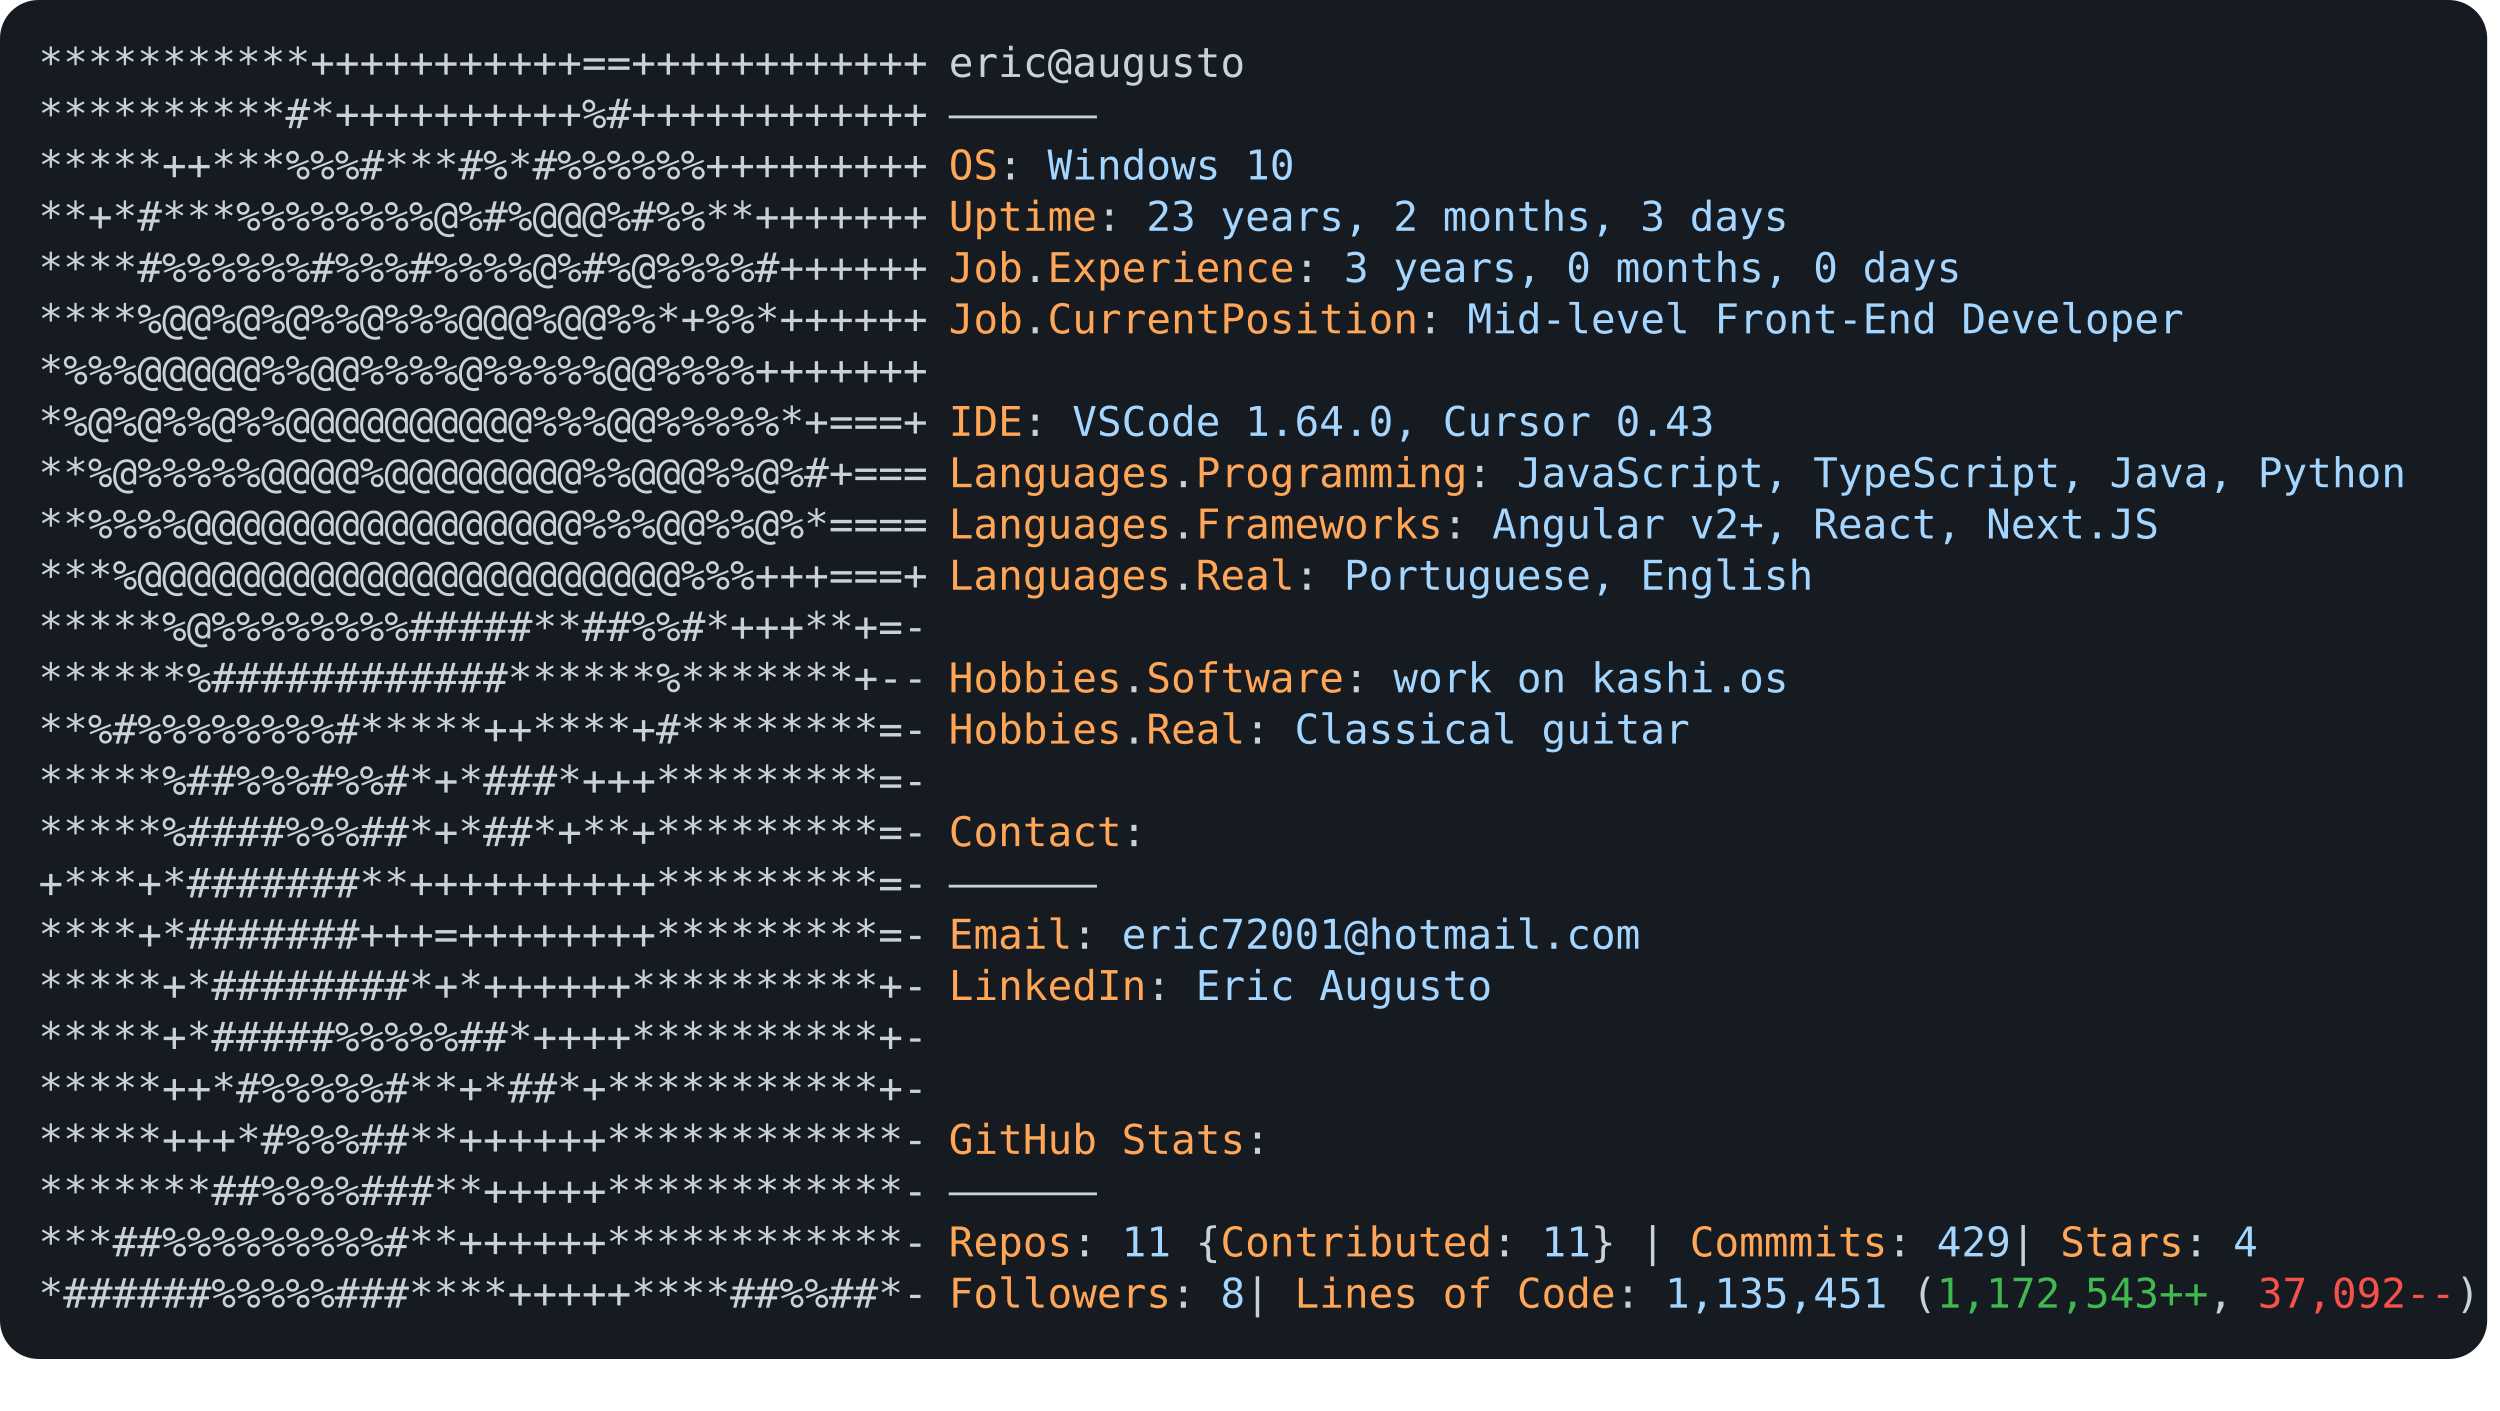
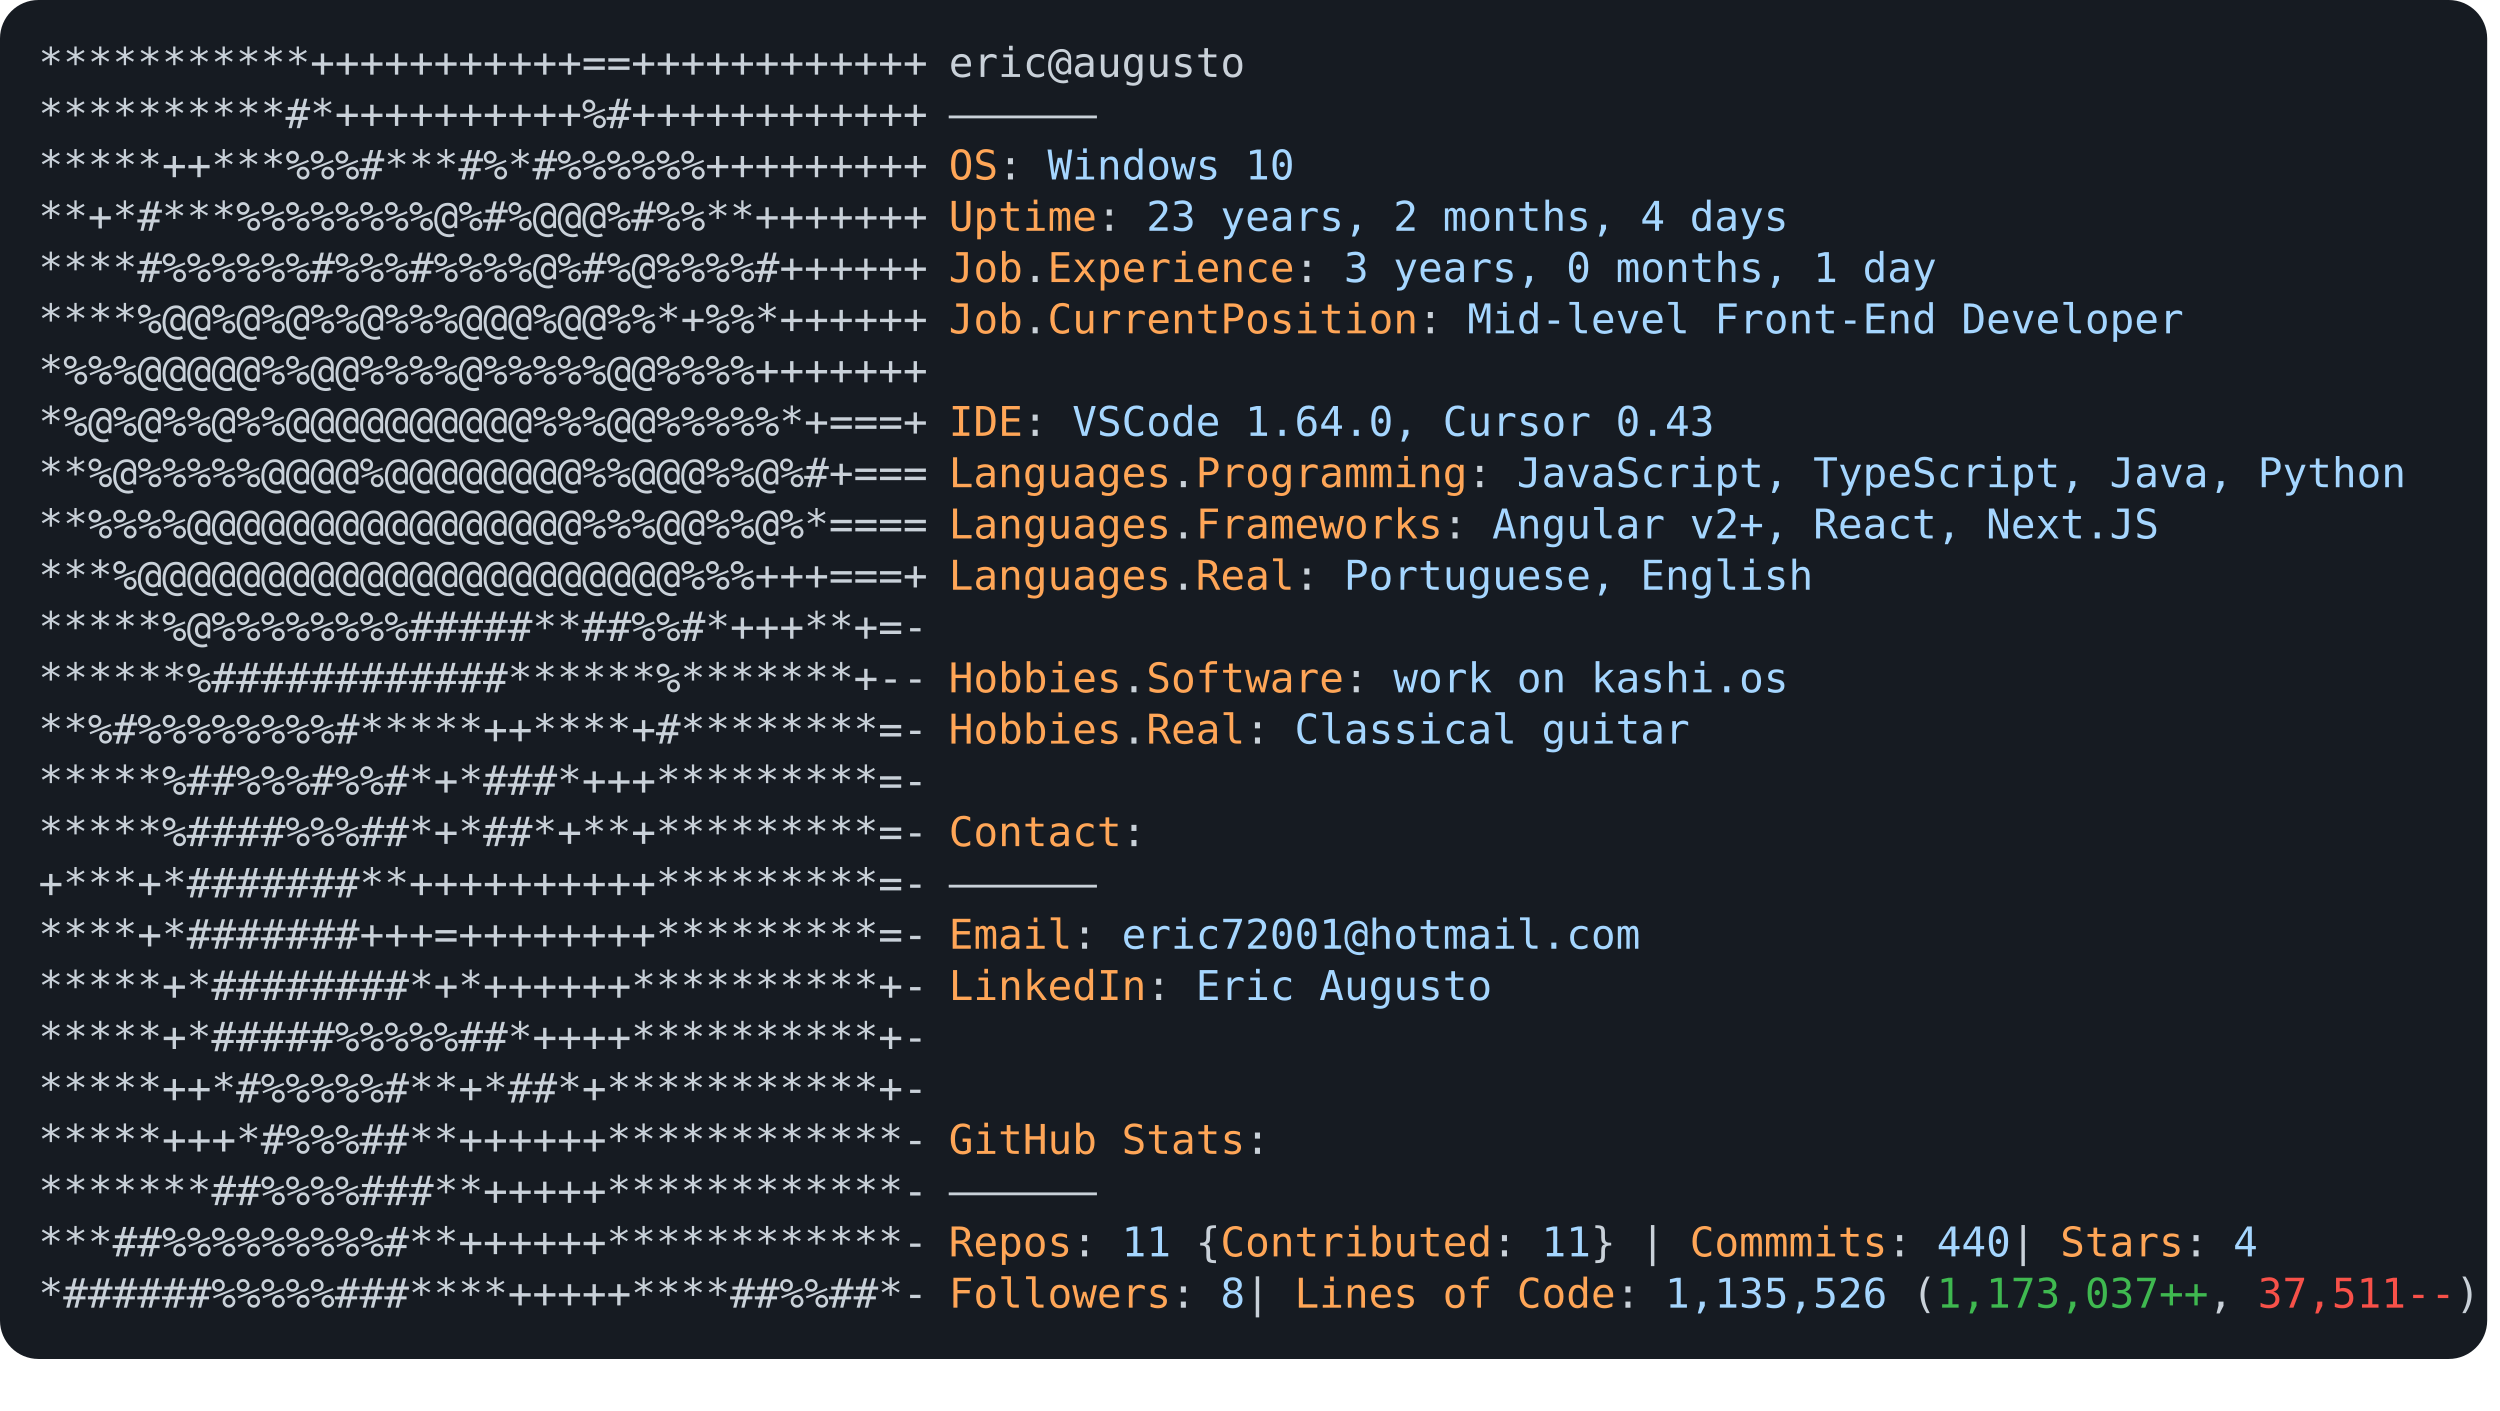
<svg xmlns="http://www.w3.org/2000/svg" font-family="Andale Mono,AndaleMono,Consolas,monospace" width="975px" height="550px" font-size="16px">
  <style>
.keyColor {fill: #ffa657;}
.valueColor {fill: #a5d6ff;}
.addColor {fill: #3fb950;}
.delColor {fill: #f85149;}
.commentColor {fill: #8b949e;}
text, tspan {white-space: pre;}
</style>
  <rect width="970px" height="530px" fill="#161b22" rx="15" />
  <text x="15" y="30" fill="#c9d1d9" class="ascii">
    <tspan x="15" y="30">***********+++++++++++==++++++++++++</tspan>
    <tspan x="15" y="50">**********#*++++++++++%#++++++++++++</tspan>
    <tspan x="15" y="70">*****++***%%%#***#%*#%%%%%%+++++++++</tspan>
    <tspan x="15" y="90">**+*#***%%%%%%%%@%#%@@@%#%%**+++++++</tspan>
    <tspan x="15" y="110">****#%%%%%%#%%%#%%%%@%#%@%%%%#++++++</tspan>
    <tspan x="15" y="130">****%@@%@%@%%@%%%@@@%@@%%*+%%*++++++</tspan>
    <tspan x="15" y="150">*%%%@@@@@%%@@%%%%@%%%%%@@%%%%+++++++</tspan>
    <tspan x="15" y="170">*%@%@%%@%%@@@@@@@@@@%%%@@%%%%%*+===+</tspan>
    <tspan x="15" y="190">**%@%%%%%@@@@%@@@@@@@@%%@@@%%@%#+===</tspan>
    <tspan x="15" y="210">**%%%%@@@@@@@@@@@@@@@@%%%@@%%@%*====</tspan>
    <tspan x="15" y="230">***%@@@@@@@@@@@@@@@@@@@@@@%%%+++===+</tspan>
    <tspan x="15" y="250">*****%@%%%%%%%%#####**##%%#*+++**+=-</tspan>
    <tspan x="15" y="270">******%############******%*******+--</tspan>
    <tspan x="15" y="290">**%#%%%%%%%%#*****++****+#********=-</tspan>
    <tspan x="15" y="310">*****%##%%%#%%#*+*###*+++*********=-</tspan>
    <tspan x="15" y="330">*****%####%%%##*+*##*+**+*********=-</tspan>
    <tspan x="15" y="350">+***+*#######**++++++++++*********=-</tspan>
    <tspan x="15" y="370">****+*#######+++=++++++++*********=-</tspan>
    <tspan x="15" y="390">*****+*########*+*++++++**********+-</tspan>
    <tspan x="15" y="410">*****+*#####%%%%%##*++++**********+-</tspan>
    <tspan x="15" y="430">*****++*#%%%%%#**+*##*+***********+-</tspan>
    <tspan x="15" y="450">*****+++*#%%%##**++++++************-</tspan>
    <tspan x="15" y="470">*******##%%%%###**+++++************-</tspan>
    <tspan x="15" y="490">***##%%%%%%%%%#**++++++************-</tspan>
    <tspan x="15" y="510">*######%%%%%###****+++++****##%%##*-</tspan>
  </text>
  <text x="370" y="30" fill="#c9d1d9">
    <tspan x="370" y="30">eric@augusto</tspan>
    <tspan x="370" y="50">——————</tspan>
    <tspan x="370" y="70" class="keyColor">OS</tspan>: <tspan class="valueColor">Windows 10</tspan>
-     <tspan x="370" y="90" class="keyColor">Uptime</tspan>: <tspan class="valueColor">23 years, 2 months, 3 days</tspan>
-     <tspan x="370" y="110" class="keyColor">Job</tspan>.<tspan class="keyColor">Experience</tspan>: <tspan class="valueColor">3 years, 0 months, 0 days</tspan>
+     <tspan x="370" y="90" class="keyColor">Uptime</tspan>: <tspan class="valueColor">23 years, 2 months, 4 days</tspan>
+     <tspan x="370" y="110" class="keyColor">Job</tspan>.<tspan class="keyColor">Experience</tspan>: <tspan class="valueColor">3 years, 0 months, 1 day</tspan>
    <tspan x="370" y="130" class="keyColor">Job</tspan>.<tspan class="keyColor">CurrentPosition</tspan>: <tspan class="valueColor">Mid-level Front-End Developer</tspan>
    <tspan x="370" y="170" class="keyColor">IDE</tspan>: <tspan class="valueColor">VSCode 1.64.0, Cursor 0.43</tspan>
    <tspan x="370" y="190" class="keyColor">Languages</tspan>.<tspan class="keyColor">Programming</tspan>: <tspan class="valueColor">JavaScript, TypeScript, Java, Python</tspan>
    <tspan x="370" y="210" class="keyColor">Languages</tspan>.<tspan class="keyColor">Frameworks</tspan>: <tspan class="valueColor">Angular v2+, React, Next.JS</tspan>
    <tspan x="370" y="230" class="keyColor">Languages</tspan>.<tspan class="keyColor">Real</tspan>: <tspan class="valueColor">Portuguese, English</tspan>
    <tspan x="370" y="270" class="keyColor">Hobbies</tspan>.<tspan class="keyColor">Software</tspan>: <tspan class="valueColor">work on kashi.os </tspan>
    <tspan x="370" y="290" class="keyColor">Hobbies</tspan>.<tspan class="keyColor">Real</tspan>: <tspan class="valueColor">Classical guitar</tspan>
    <tspan x="370" y="330" class="keyColor">Contact</tspan>:
<tspan x="370" y="350">——————</tspan>
    <tspan x="370" y="370" class="keyColor">Email</tspan>: <tspan class="valueColor">eric72001@hotmail.com</tspan>
    <tspan x="370" y="390" class="keyColor">LinkedIn</tspan>: <tspan class="valueColor"> Eric Augusto</tspan>
    <tspan x="370" y="450" class="keyColor">GitHub Stats</tspan>:
<tspan x="370" y="470">——————</tspan>
-     <tspan x="370" y="490" class="keyColor">Repos</tspan>: <tspan class="valueColor">11</tspan> {<tspan class="keyColor">Contributed</tspan>: <tspan class="valueColor">11</tspan>}  | <tspan class="keyColor">Commmits</tspan>: <tspan class="valueColor">429    </tspan>| <tspan class="keyColor">Stars</tspan>: <tspan class="valueColor">4</tspan>
-     <tspan x="370" y="510" class="keyColor">Followers</tspan>: <tspan class="valueColor">8   </tspan>| <tspan class="keyColor">Lines of Code</tspan>: <tspan class="valueColor">1,135,451</tspan> (<tspan class="addColor">1,172,543++</tspan>, <tspan class="delColor">37,092--</tspan>)
+     <tspan x="370" y="490" class="keyColor">Repos</tspan>: <tspan class="valueColor">11</tspan> {<tspan class="keyColor">Contributed</tspan>: <tspan class="valueColor">11</tspan>}  | <tspan class="keyColor">Commmits</tspan>: <tspan class="valueColor">440    </tspan>| <tspan class="keyColor">Stars</tspan>: <tspan class="valueColor">4</tspan>
+     <tspan x="370" y="510" class="keyColor">Followers</tspan>: <tspan class="valueColor">8   </tspan>| <tspan class="keyColor">Lines of Code</tspan>: <tspan class="valueColor">1,135,526</tspan> (<tspan class="addColor">1,173,037++</tspan>, <tspan class="delColor">37,511--</tspan>)
</text>
</svg>
